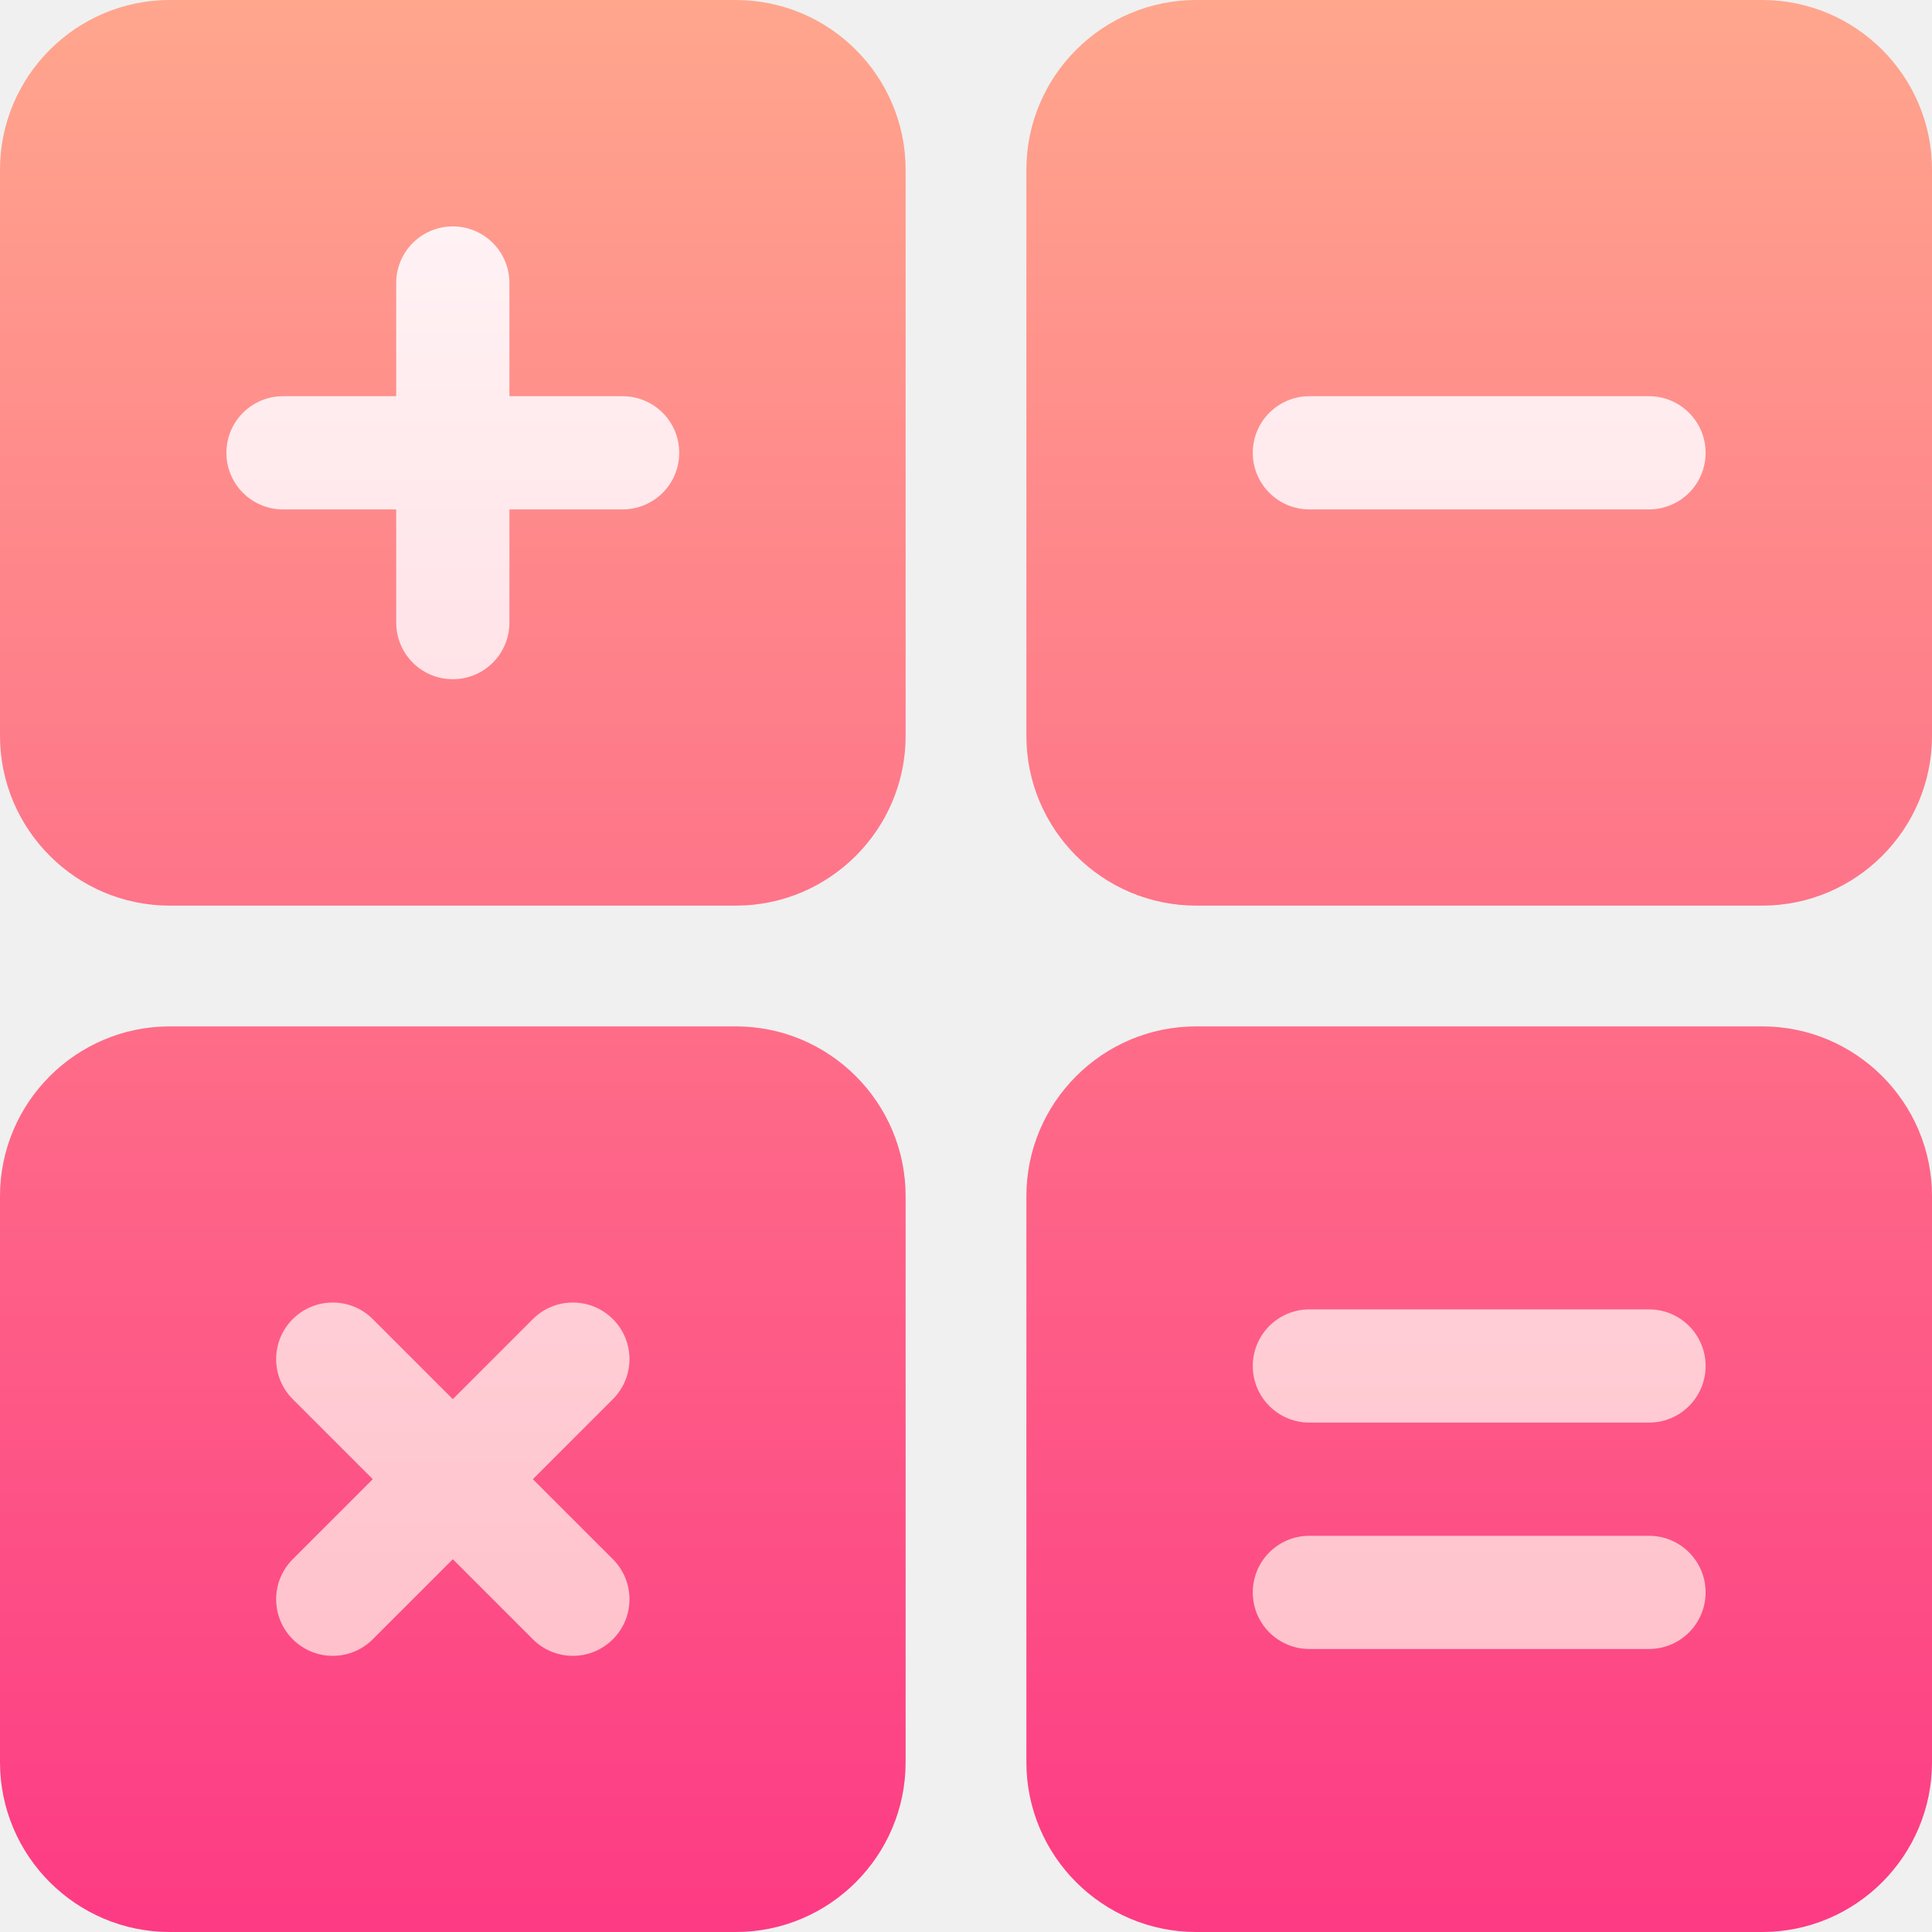
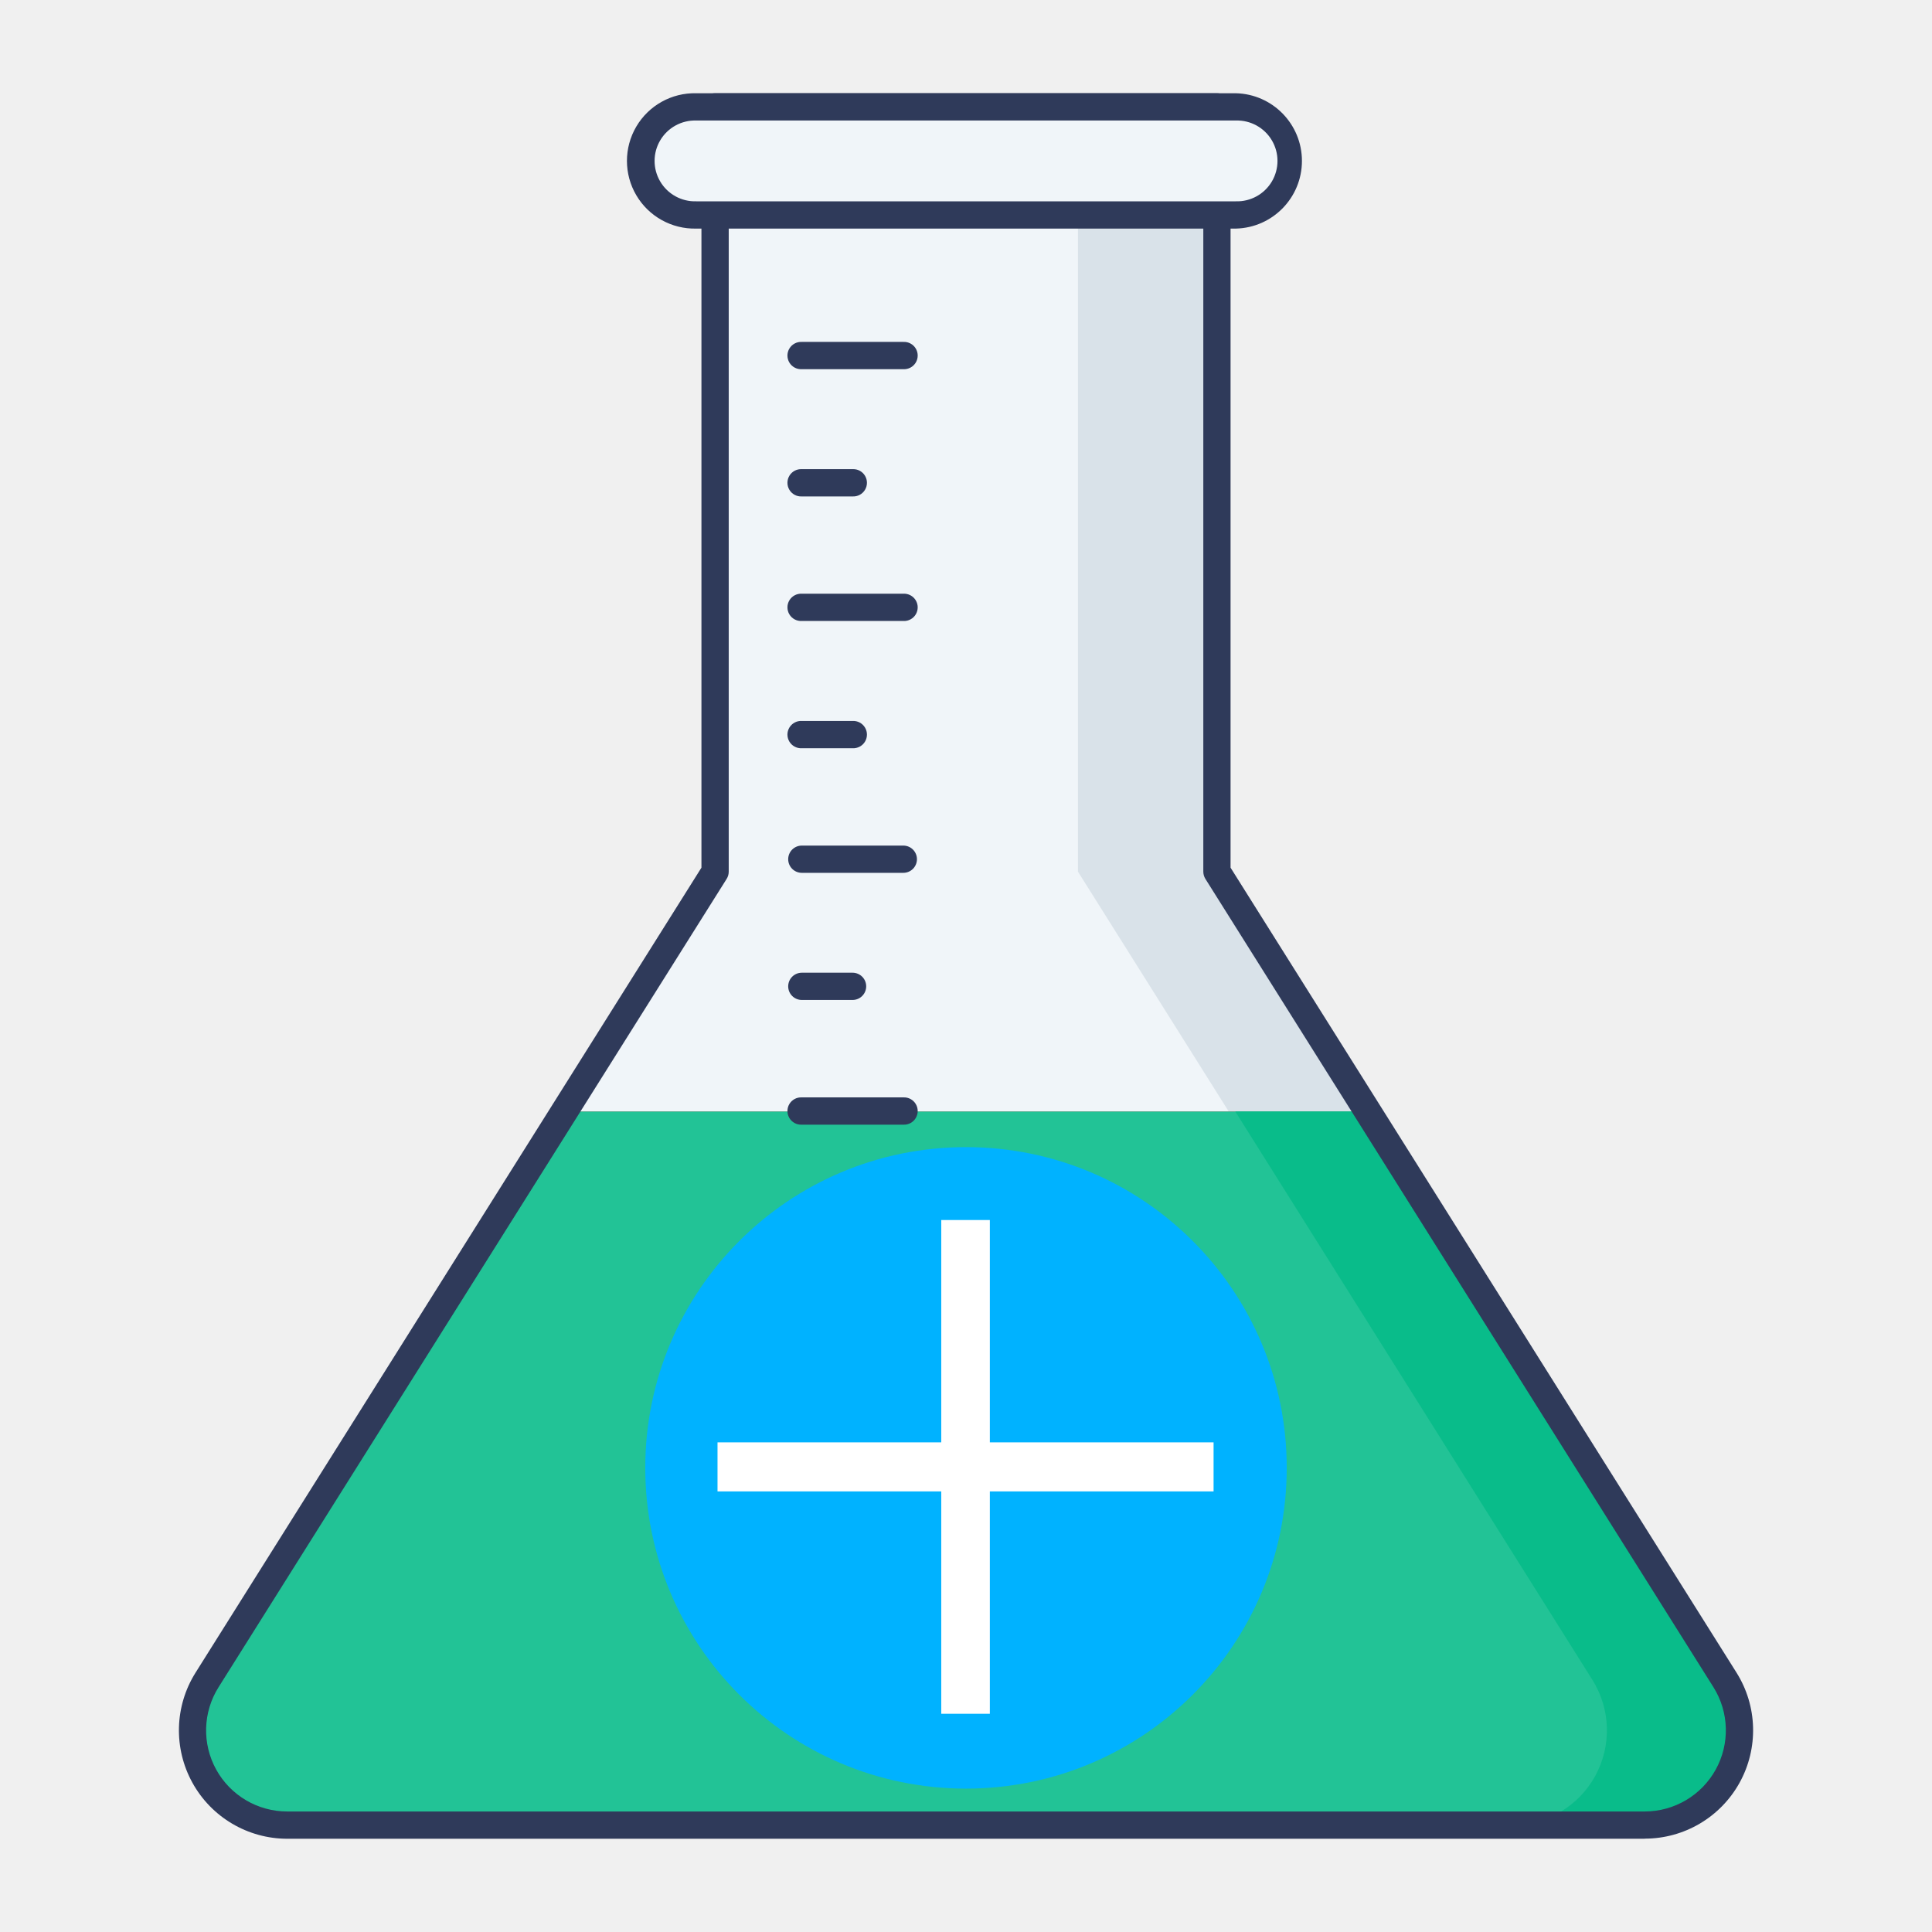
- <svg xmlns="http://www.w3.org/2000/svg" enable-background="new 0 0 512 512" height="512" viewBox="0 0 512 512" width="512">
-   <linearGradient id="SVGID_1_" gradientUnits="userSpaceOnUse" x1="256" x2="256" y1="512" y2="0">
-     <stop offset="0" stop-color="#fd3a84" />
-     <stop offset="1" stop-color="#ffa68d" />
-   </linearGradient>
-   <linearGradient id="SVGID_2_" gradientUnits="userSpaceOnUse" x1="256" x2="256" y1="438.816" y2="60">
-     <stop offset="0" stop-color="#ffc2cc" />
-     <stop offset="1" stop-color="#fff2f4" />
-   </linearGradient>
-   <g id="Calculator_2_">
-     <g>
-       <g>
-         <path d="m195 0h-150c-24.814 0-45 20.186-45 45v150c0 24.814 20.186 45 45 45h150c24.814 0 45-20.186 45-45v-150c0-24.814-20.186-45-45-45zm272 0h-150c-24.814 0-45 20.186-45 45v150c0 24.814 20.186 45 45 45h150c24.814 0 45-20.186 45-45v-150c0-24.814-20.186-45-45-45zm-272 272h-150c-24.814 0-45 20.186-45 45v150c0 24.814 20.186 45 45 45h150c24.814 0 45-20.186 45-45v-150c0-24.814-20.186-45-45-45zm272 0h-150c-24.814 0-45 20.186-45 45v150c0 24.814 20.186 45 45 45h150c24.814 0 45-20.186 45-45v-150c0-24.814-20.186-45-45-45z" fill="url(#SVGID_1_)" />
-       </g>
-     </g>
-     <g>
-       <g>
-         <path d="m347 135h90c8.291 0 15-6.709 15-15s-6.709-15-15-15h-90c-8.291 0-15 6.709-15 15s6.709 15 15 15zm-182-30h-30v-30c0-8.291-6.709-15-15-15s-15 6.709-15 15v30h-30c-8.291 0-15 6.709-15 15s6.709 15 15 15h30v30c0 8.291 6.709 15 15 15s15-6.709 15-15v-30h30c8.291 0 15-6.709 15-15s-6.709-15-15-15zm-2.578 244.578c-5.859-5.859-15.352-5.859-21.211 0l-21.211 21.211-21.211-21.211c-5.859-5.859-15.352-5.859-21.211 0s-5.859 15.352 0 21.211l21.211 21.211-21.211 21.211c-5.859 5.859-5.859 15.352 0 21.211s15.351 5.859 21.211 0l21.211-21.211 21.211 21.211c5.859 5.859 15.351 5.859 21.211 0 5.859-5.859 5.859-15.352 0-21.211l-21.211-21.211 21.211-21.211c5.859-5.859 5.859-15.351 0-21.211zm274.578-2.578h-90c-8.291 0-15 6.709-15 15s6.709 15 15 15h90c8.291 0 15-6.709 15-15s-6.709-15-15-15zm0 60h-90c-8.291 0-15 6.709-15 15s6.709 15 15 15h90c8.291 0 15-6.709 15-15s-6.709-15-15-15z" fill="url(#SVGID_2_)" />
-       </g>
-     </g>
-   </g>
+ <svg xmlns="http://www.w3.org/2000/svg" id="Слой_1" data-name="Слой 1" viewBox="0 0 512 512">
+   <defs>
+     <style>.cls-1{fill:#d9e2e9;}.cls-2{fill:#f0f5f9;}.cls-3{fill:#ef5361;}.cls-4{fill:#22c396;}.cls-5{fill:#09bc8a;}.cls-6{fill:#2f3a5a;}.cls-7{fill:#00b2ff;}.cls-8{fill:#fff;}</style>
+   </defs>
+   <path class="cls-1" d="M457.13,445.19,322.5,231V28.32h-133V231L54.87,445.19a25.11,25.11,0,0,0,21.26,38.49H435.87a25.11,25.11,0,0,0,21.26-38.49Z" />
+   <path class="cls-2" d="M457.13,445.19,322.5,231V28.32h-133V231L54.87,445.19a25.11,25.11,0,0,0,21.26,38.49H435.87a25.11,25.11,0,0,0,21.26-38.49Z" />
+   <path class="cls-1" d="M366.68,301.27,322.51,231V28.33H285.67V231l44.18,70.28Z" />
+   <path class="cls-3" d="M457.13,445.19,362.45,294.55H149.55L54.87,445.19a25.11,25.11,0,0,0,21.26,38.49H435.87a25.11,25.11,0,0,0,21.26-38.49Z" />
+   <path class="cls-4" d="M435.85,483.68H76.14a25.13,25.13,0,0,1-21.28-38.5l94.71-150.63H362.43l94.71,150.63a25.15,25.15,0,0,1-21.29,38.5Z" />
+   <path class="cls-5" d="M435.85,483.68H400.74A25.13,25.13,0,0,0,422,445.18L327.36,294.55h35.06l94.71,150.63a25.15,25.15,0,0,1-21.28,38.5Z" />
+   <path class="cls-6" d="M435.87,487.29H76.13a28.73,28.73,0,0,1-24.32-44L185.89,229.94V28.32a3.61,3.61,0,0,1,3.61-3.61h133a3.61,3.61,0,0,1,3.61,3.61V229.94L460.19,443.26a28.72,28.72,0,0,1-24.32,44ZM193.12,31.94V231a3.58,3.58,0,0,1-.56,1.93L57.93,447.11a21.49,21.49,0,0,0,18.2,32.95H435.87a21.51,21.51,0,0,0,18.21-32.94L319.44,232.91a3.66,3.66,0,0,1-.55-1.93v-199Z" />
+   <path class="cls-2" d="M327.51,28.32h-143a14.33,14.33,0,0,0,0,28.65h143a14.33,14.33,0,0,0,0-28.65Z" />
+   <path class="cls-6" d="M327.51,60.58h-143a17.94,17.94,0,1,1,0-35.87h143a17.94,17.94,0,0,1,0,35.87Zm-143-28.64a10.71,10.71,0,1,0,0,21.41h143a10.71,10.71,0,1,0,0-21.41h-143Z" />
+   <path class="cls-6" d="M239.39,97.84h-26.9a3.62,3.62,0,1,1,0-7.23h26.9a3.62,3.62,0,1,1,0,7.23Z" />
+   <path class="cls-6" d="M225.94,131.56H212.49a3.62,3.62,0,1,1,0-7.23h13.45a3.62,3.62,0,1,1,0,7.23Z" />
+   <path class="cls-6" d="M239.39,164.57h-26.9a3.62,3.62,0,1,1,0-7.23h26.9a3.62,3.62,0,1,1,0,7.23Z" />
+   <path class="cls-6" d="M225.94,198.29H212.49a3.62,3.62,0,1,1,0-7.23h13.45a3.62,3.62,0,1,1,0,7.23Z" />
+   <path class="cls-6" d="M239.39,231.31h-26.9a3.61,3.61,0,1,1,0-7.22h26.9a3.61,3.61,0,1,1,0,7.22Z" />
+   <path class="cls-6" d="M225.94,265H212.49a3.61,3.61,0,1,1,0-7.22h13.45a3.61,3.61,0,1,1,0,7.22Z" />
+   <path class="cls-6" d="M239.39,298.05h-26.9a3.62,3.62,0,1,1,0-7.23h26.9a3.62,3.62,0,1,1,0,7.23Z" />
+   <path class="cls-6" d="M225.94,331.77H212.49a3.62,3.62,0,1,1,0-7.23h13.45a3.62,3.62,0,1,1,0,7.23Z" />
+   <path class="cls-6" d="M239.39,364.78h-26.9a3.62,3.62,0,1,1,0-7.23h26.9a3.62,3.62,0,1,1,0,7.23Z" />
+   <path class="cls-6" d="M225.94,398.5H212.49a3.61,3.61,0,1,1,0-7.22h13.45a3.61,3.61,0,1,1,0,7.22Z" />
+   <path class="cls-6" d="M239.39,431.52h-26.9a3.62,3.62,0,1,1,0-7.23h26.9a3.62,3.62,0,1,1,0,7.23Z" />
+   <circle class="cls-7" cx="256" cy="389" r="85" />
+   <path class="cls-8" d="M190.15,382.24h59.29V323.32h12.88v58.92h59.29v13H262.32v58.93H249.44V395.24H190.15Z" />
</svg>
